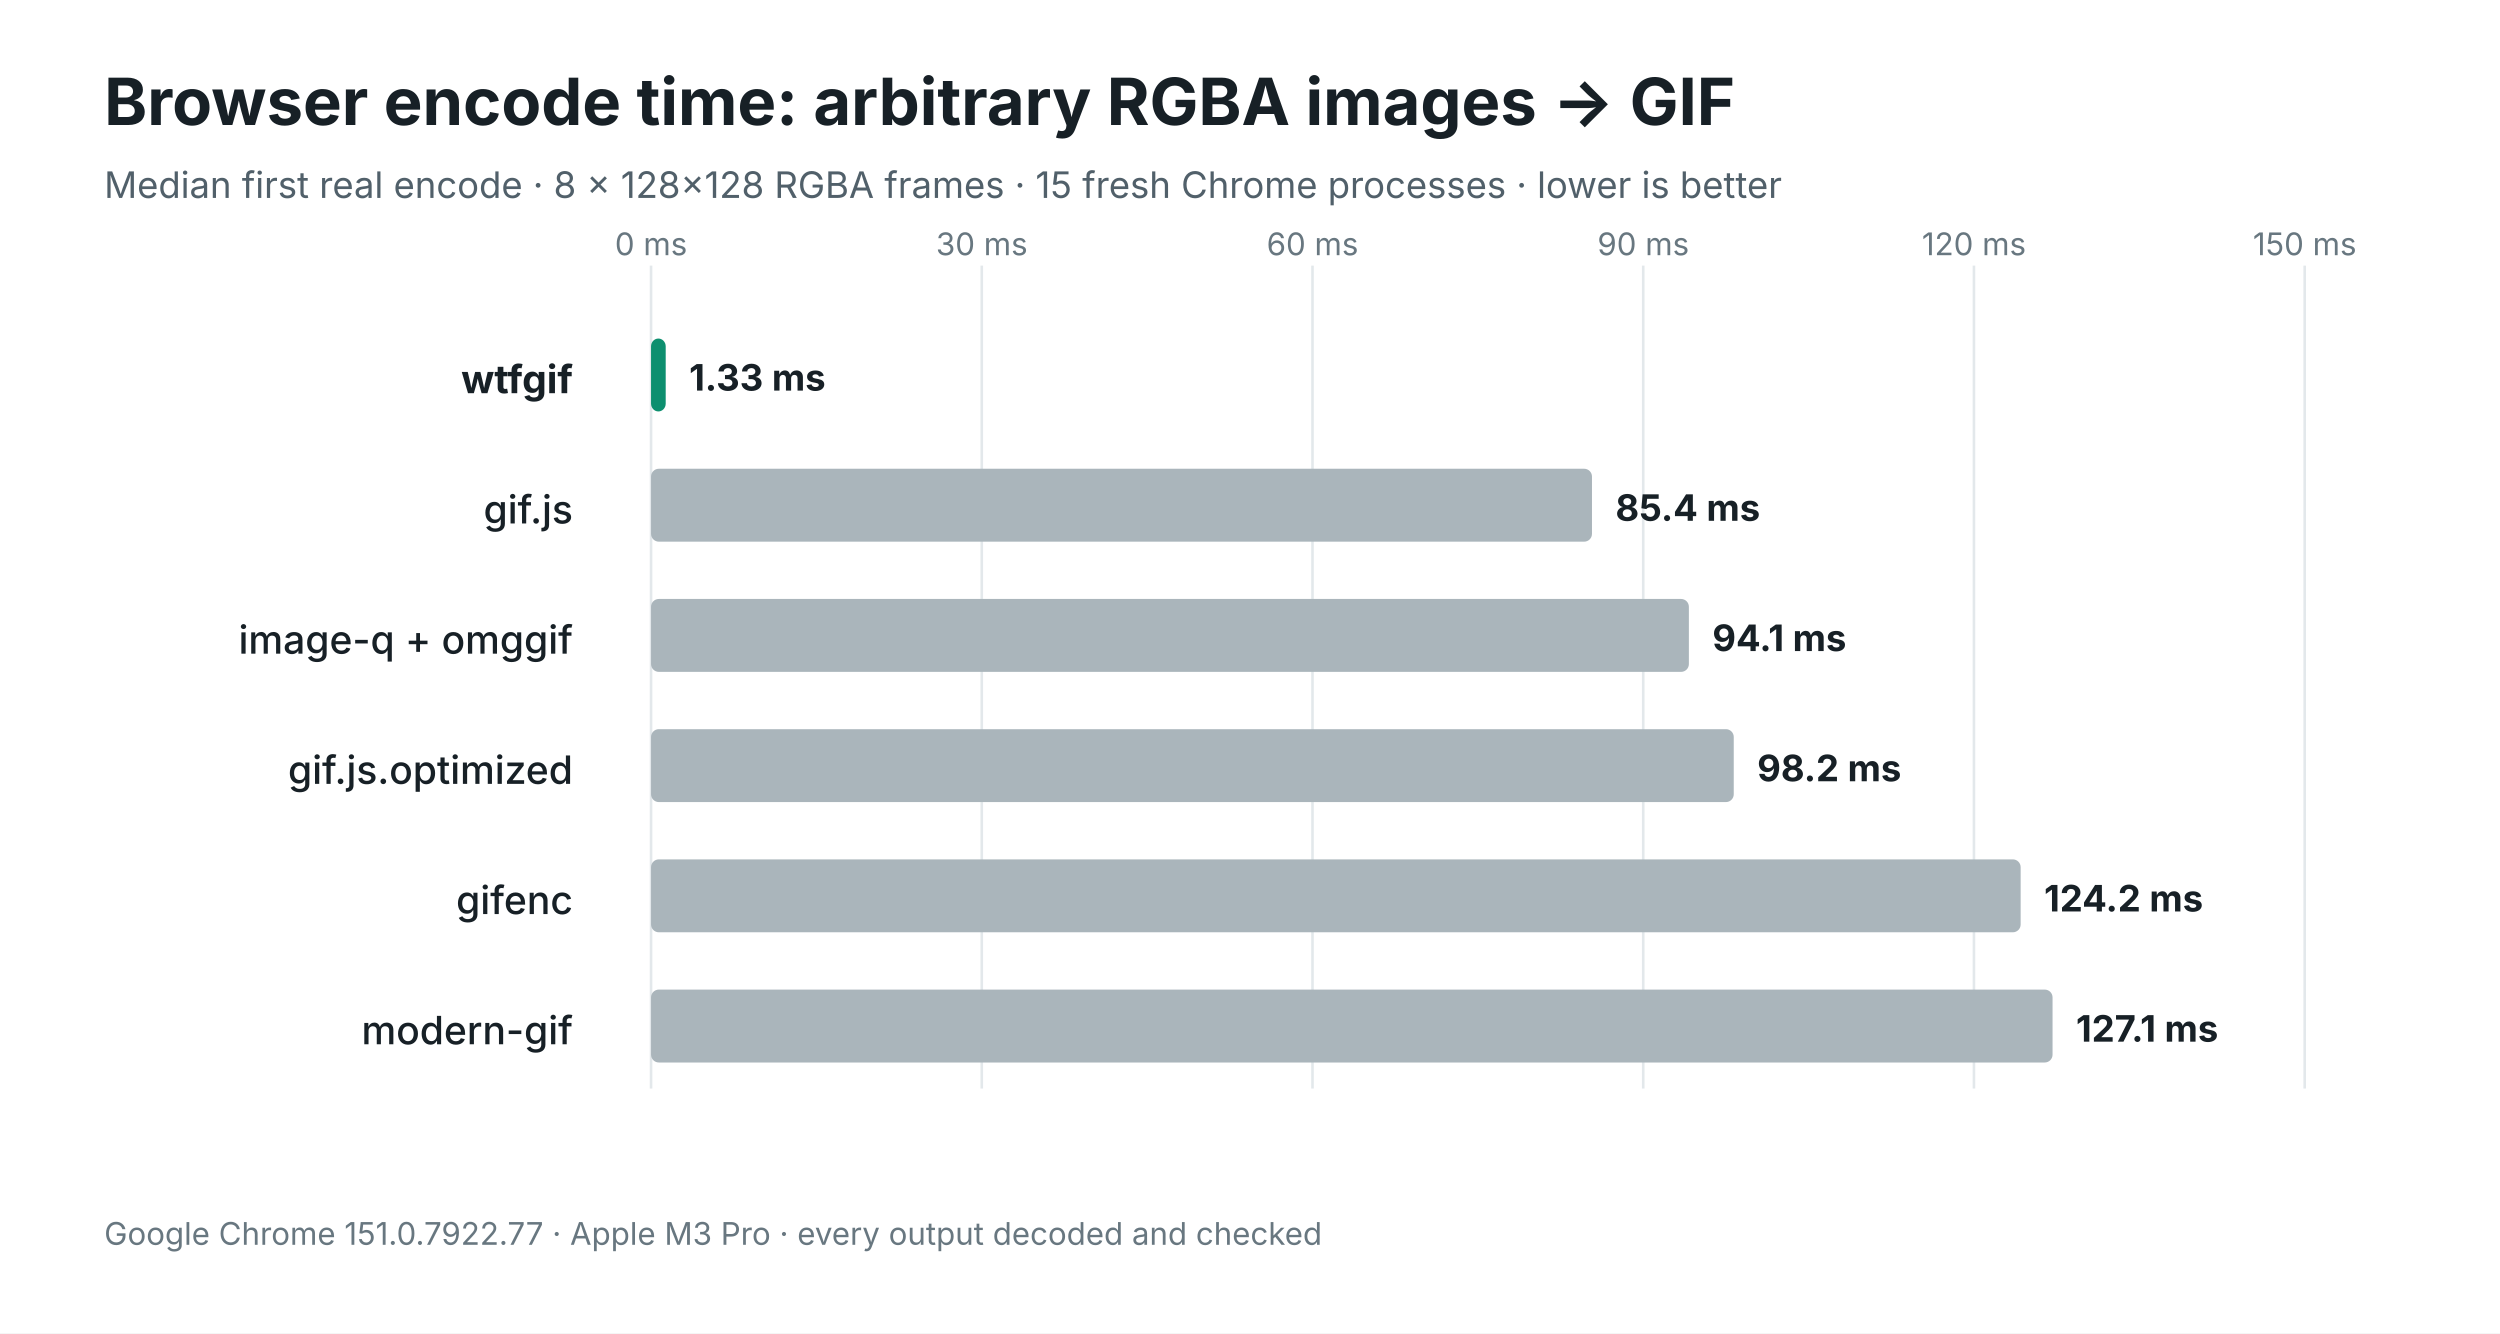
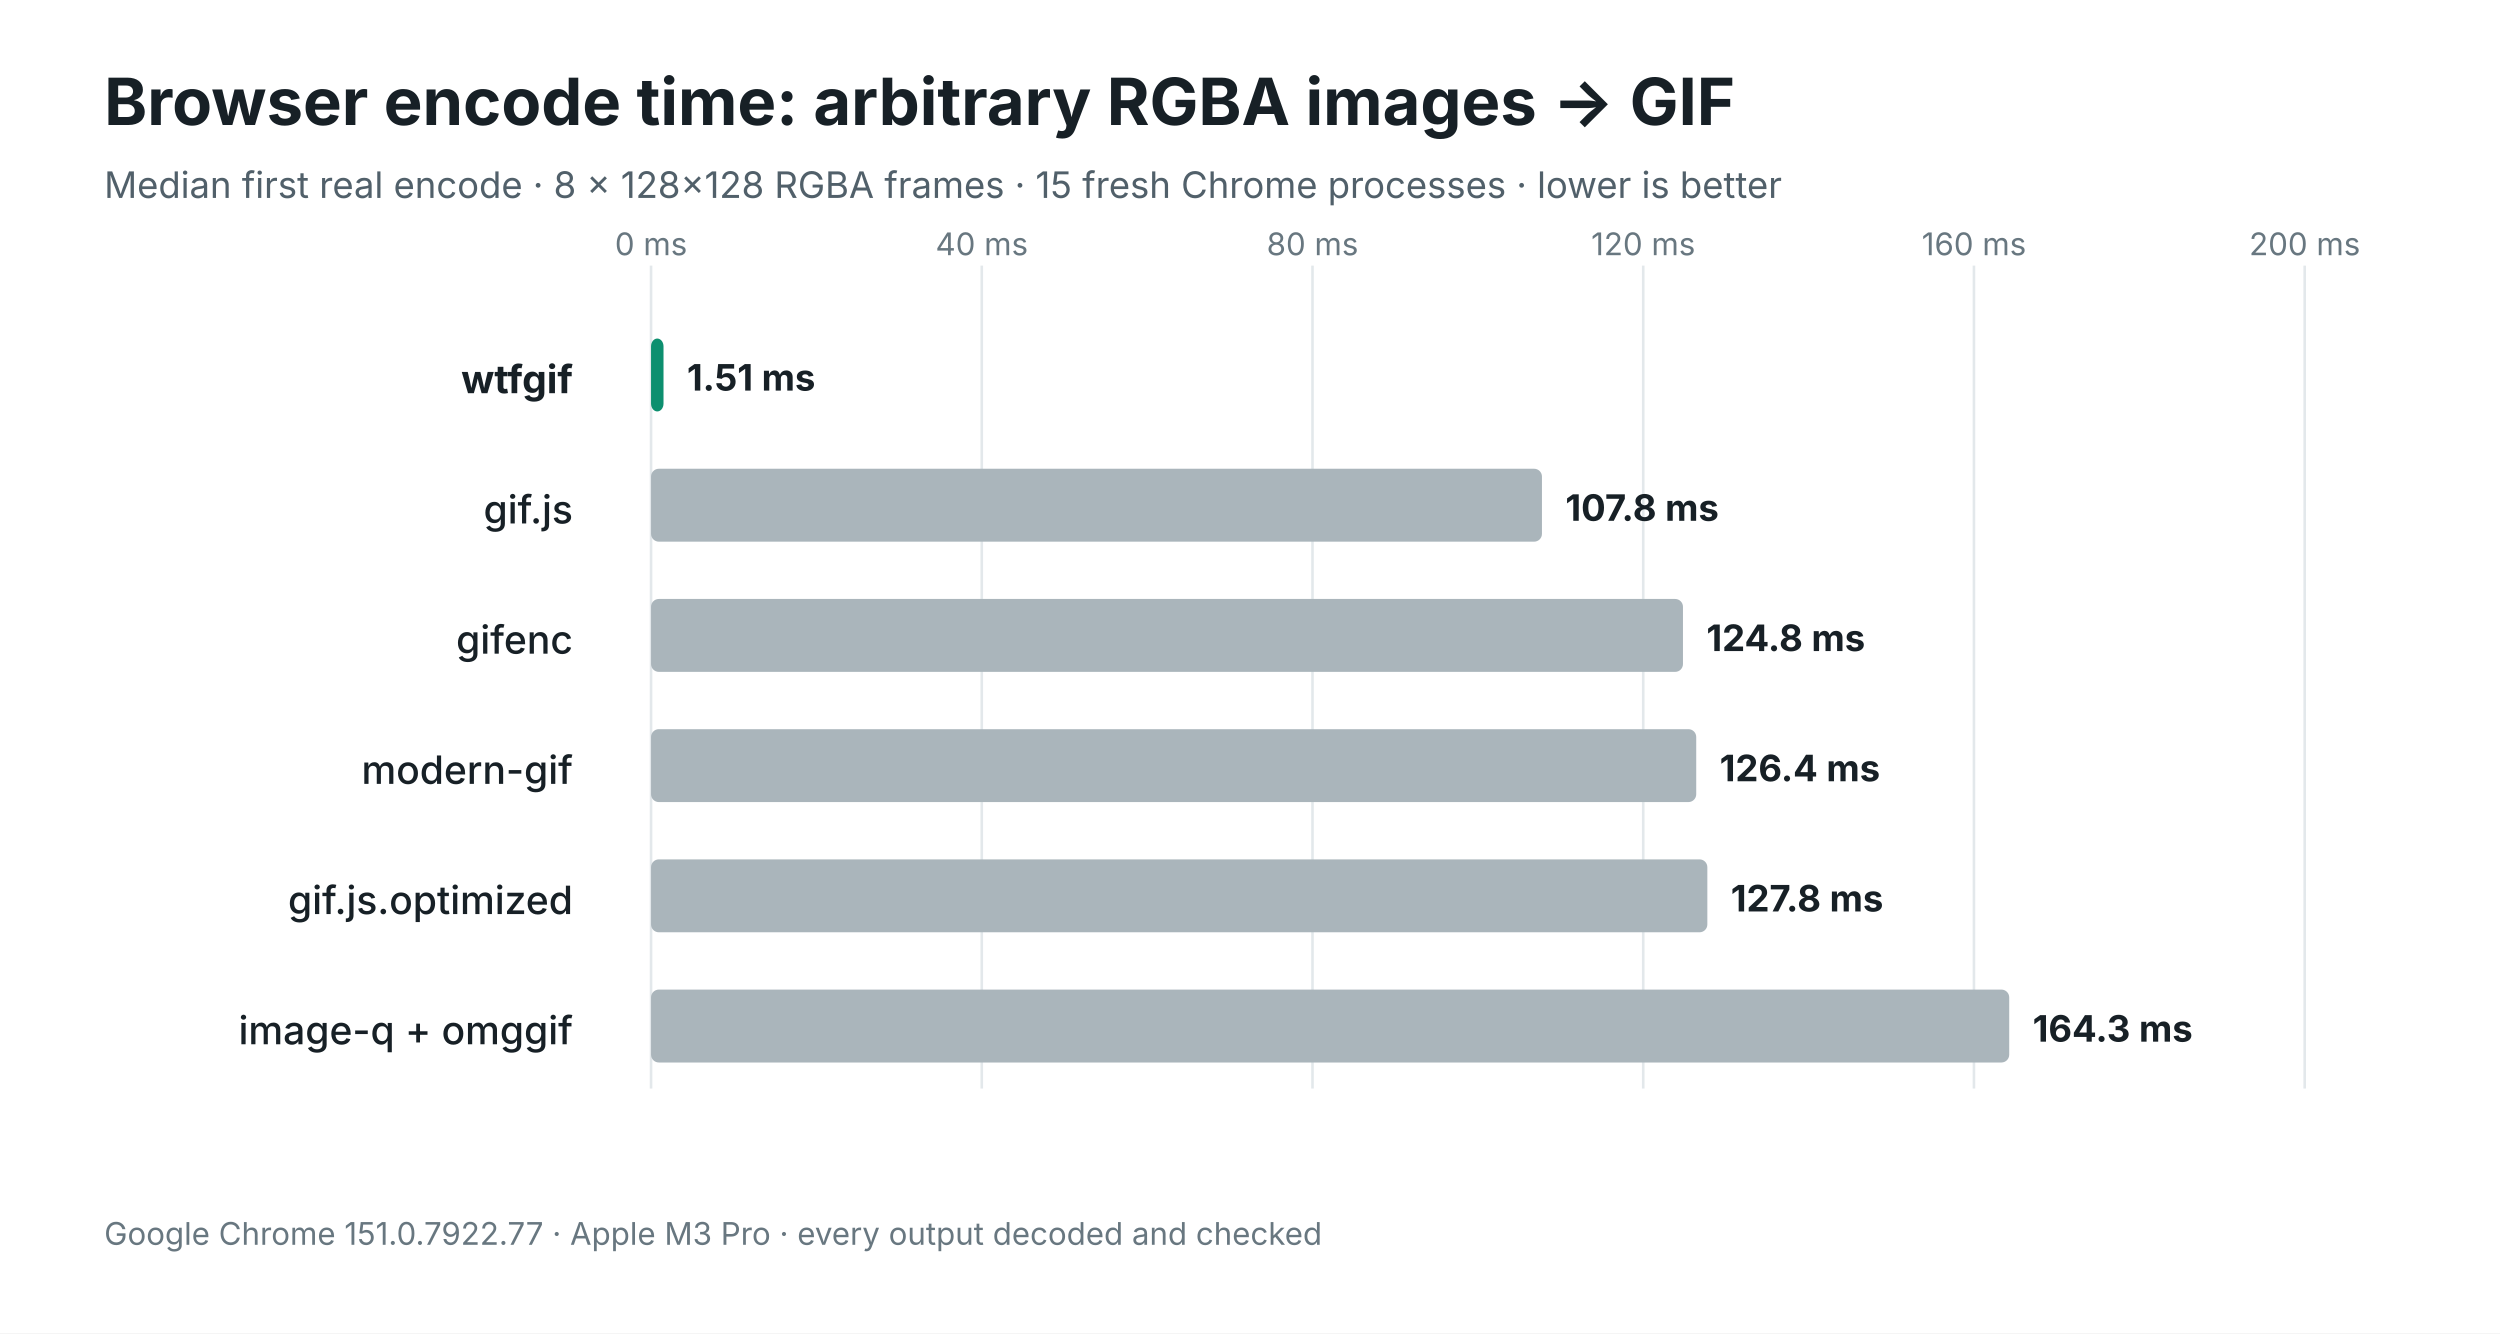
<svg xmlns="http://www.w3.org/2000/svg" width="960" height="512" viewBox="0 0 960 512" role="img" aria-labelledby="title desc">
  <rect width="100%" height="100%" fill="#ffffff" />
  <g font-family="ui-sans-serif, -apple-system, BlinkMacSystemFont, Segoe UI, sans-serif" fill="#172026">
    <text x="40" y="48" font-size="25" font-weight="700">Browser encode time: arbitrary RGBA images → GIF</text>
    <text x="40" y="76" font-size="14" fill="#51606a">Median first real encode · 8 × 128×128 RGBA frames · 15 fresh Chrome processes · lower is better</text>
    <line x1="250" y1="102" x2="250" y2="418" stroke="#e3e8eb" stroke-width="1" />
    <text x="250" y="98" text-anchor="middle" font-size="12" fill="#687780">0 ms</text>
    <line x1="377" y1="102" x2="377" y2="418" stroke="#e3e8eb" stroke-width="1" />
-     <text x="377" y="98" text-anchor="middle" font-size="12" fill="#687780">30 ms</text>
+     <text x="377" y="98" text-anchor="middle" font-size="12" fill="#687780">40 ms</text>
    <line x1="504" y1="102" x2="504" y2="418" stroke="#e3e8eb" stroke-width="1" />
-     <text x="504" y="98" text-anchor="middle" font-size="12" fill="#687780">60 ms</text>
+     <text x="504" y="98" text-anchor="middle" font-size="12" fill="#687780">80 ms</text>
    <line x1="631" y1="102" x2="631" y2="418" stroke="#e3e8eb" stroke-width="1" />
-     <text x="631" y="98" text-anchor="middle" font-size="12" fill="#687780">90 ms</text>
+     <text x="631" y="98" text-anchor="middle" font-size="12" fill="#687780">120 ms</text>
    <line x1="758" y1="102" x2="758" y2="418" stroke="#e3e8eb" stroke-width="1" />
-     <text x="758" y="98" text-anchor="middle" font-size="12" fill="#687780">120 ms</text>
+     <text x="758" y="98" text-anchor="middle" font-size="12" fill="#687780">160 ms</text>
    <line x1="885" y1="102" x2="885" y2="418" stroke="#e3e8eb" stroke-width="1" />
-     <text x="885" y="98" text-anchor="middle" font-size="12" fill="#687780">150 ms</text>
+     <text x="885" y="98" text-anchor="middle" font-size="12" fill="#687780">200 ms</text>
    <text x="220" y="151" text-anchor="end" font-size="15" font-weight="700">wtfgif</text>
-     <rect x="250" y="130" width="5.63" height="28" rx="3" fill="#0d8f6f" />
-     <text x="264.63" y="150" text-anchor="start" font-size="14" font-weight="700" fill="#172026">1.33 ms</text>
+     <rect x="250" y="130" width="4.79" height="28" rx="3" fill="#0d8f6f" />
+     <text x="263.79" y="150" text-anchor="start" font-size="14" font-weight="700" fill="#172026">1.51 ms</text>
    <text x="220" y="201" text-anchor="end" font-size="15" font-weight="500">gif.js</text>
-     <rect x="250" y="180" width="361.32" height="28" rx="3" fill="#aab5bb" />
-     <text x="620.32" y="200" text-anchor="start" font-size="14" font-weight="700" fill="#172026">85.4 ms</text>
-     <text x="220" y="251" text-anchor="end" font-size="15" font-weight="500">image-q + omggif</text>
-     <rect x="250" y="230" width="398.53" height="28" rx="3" fill="#aab5bb" />
-     <text x="657.53" y="250" text-anchor="start" font-size="14" font-weight="700" fill="#172026">94.1 ms</text>
-     <text x="220" y="301" text-anchor="end" font-size="15" font-weight="500">gif.js.optimized</text>
-     <rect x="250" y="280" width="415.76" height="28" rx="3" fill="#aab5bb" />
-     <text x="674.76" y="300" text-anchor="start" font-size="14" font-weight="700" fill="#172026">98.2 ms</text>
-     <text x="220" y="351" text-anchor="end" font-size="15" font-weight="500">gifenc</text>
-     <rect x="250" y="330" width="525.93" height="28" rx="3" fill="#aab5bb" />
-     <text x="784.93" y="350" text-anchor="start" font-size="14" font-weight="700" fill="#172026">124.2 ms</text>
-     <text x="220" y="401" text-anchor="end" font-size="15" font-weight="500">modern-gif</text>
-     <rect x="250" y="380" width="538.18" height="28" rx="3" fill="#aab5bb" />
-     <text x="797.18" y="400" text-anchor="start" font-size="14" font-weight="700" fill="#172026">127.1 ms</text>
+     <rect x="250" y="180" width="342.11" height="28" rx="3" fill="#aab5bb" />
+     <text x="601.11" y="200" text-anchor="start" font-size="14" font-weight="700" fill="#172026">107.8 ms</text>
+     <text x="220" y="251" text-anchor="end" font-size="15" font-weight="500">gifenc</text>
+     <rect x="250" y="230" width="396.26" height="28" rx="3" fill="#aab5bb" />
+     <text x="655.26" y="250" text-anchor="start" font-size="14" font-weight="700" fill="#172026">124.8 ms</text>
+     <text x="220" y="301" text-anchor="end" font-size="15" font-weight="500">modern-gif</text>
+     <rect x="250" y="280" width="401.35" height="28" rx="3" fill="#aab5bb" />
+     <text x="660.35" y="300" text-anchor="start" font-size="14" font-weight="700" fill="#172026">126.4 ms</text>
+     <text x="220" y="351" text-anchor="end" font-size="15" font-weight="500">gif.js.optimized</text>
+     <rect x="250" y="330" width="405.62" height="28" rx="3" fill="#aab5bb" />
+     <text x="664.62" y="350" text-anchor="start" font-size="14" font-weight="700" fill="#172026">127.8 ms</text>
+     <text x="220" y="401" text-anchor="end" font-size="15" font-weight="500">image-q + omggif</text>
+     <rect x="250" y="380" width="521.54" height="28" rx="3" fill="#aab5bb" />
+     <text x="780.54" y="400" text-anchor="start" font-size="14" font-weight="700" fill="#172026">164.3 ms</text>
    <text x="40" y="478" font-size="12" fill="#687780">Google Chrome 151.0.7922.77 · Apple M3 Pro · every output decoded and checked</text>
  </g>
</svg>
